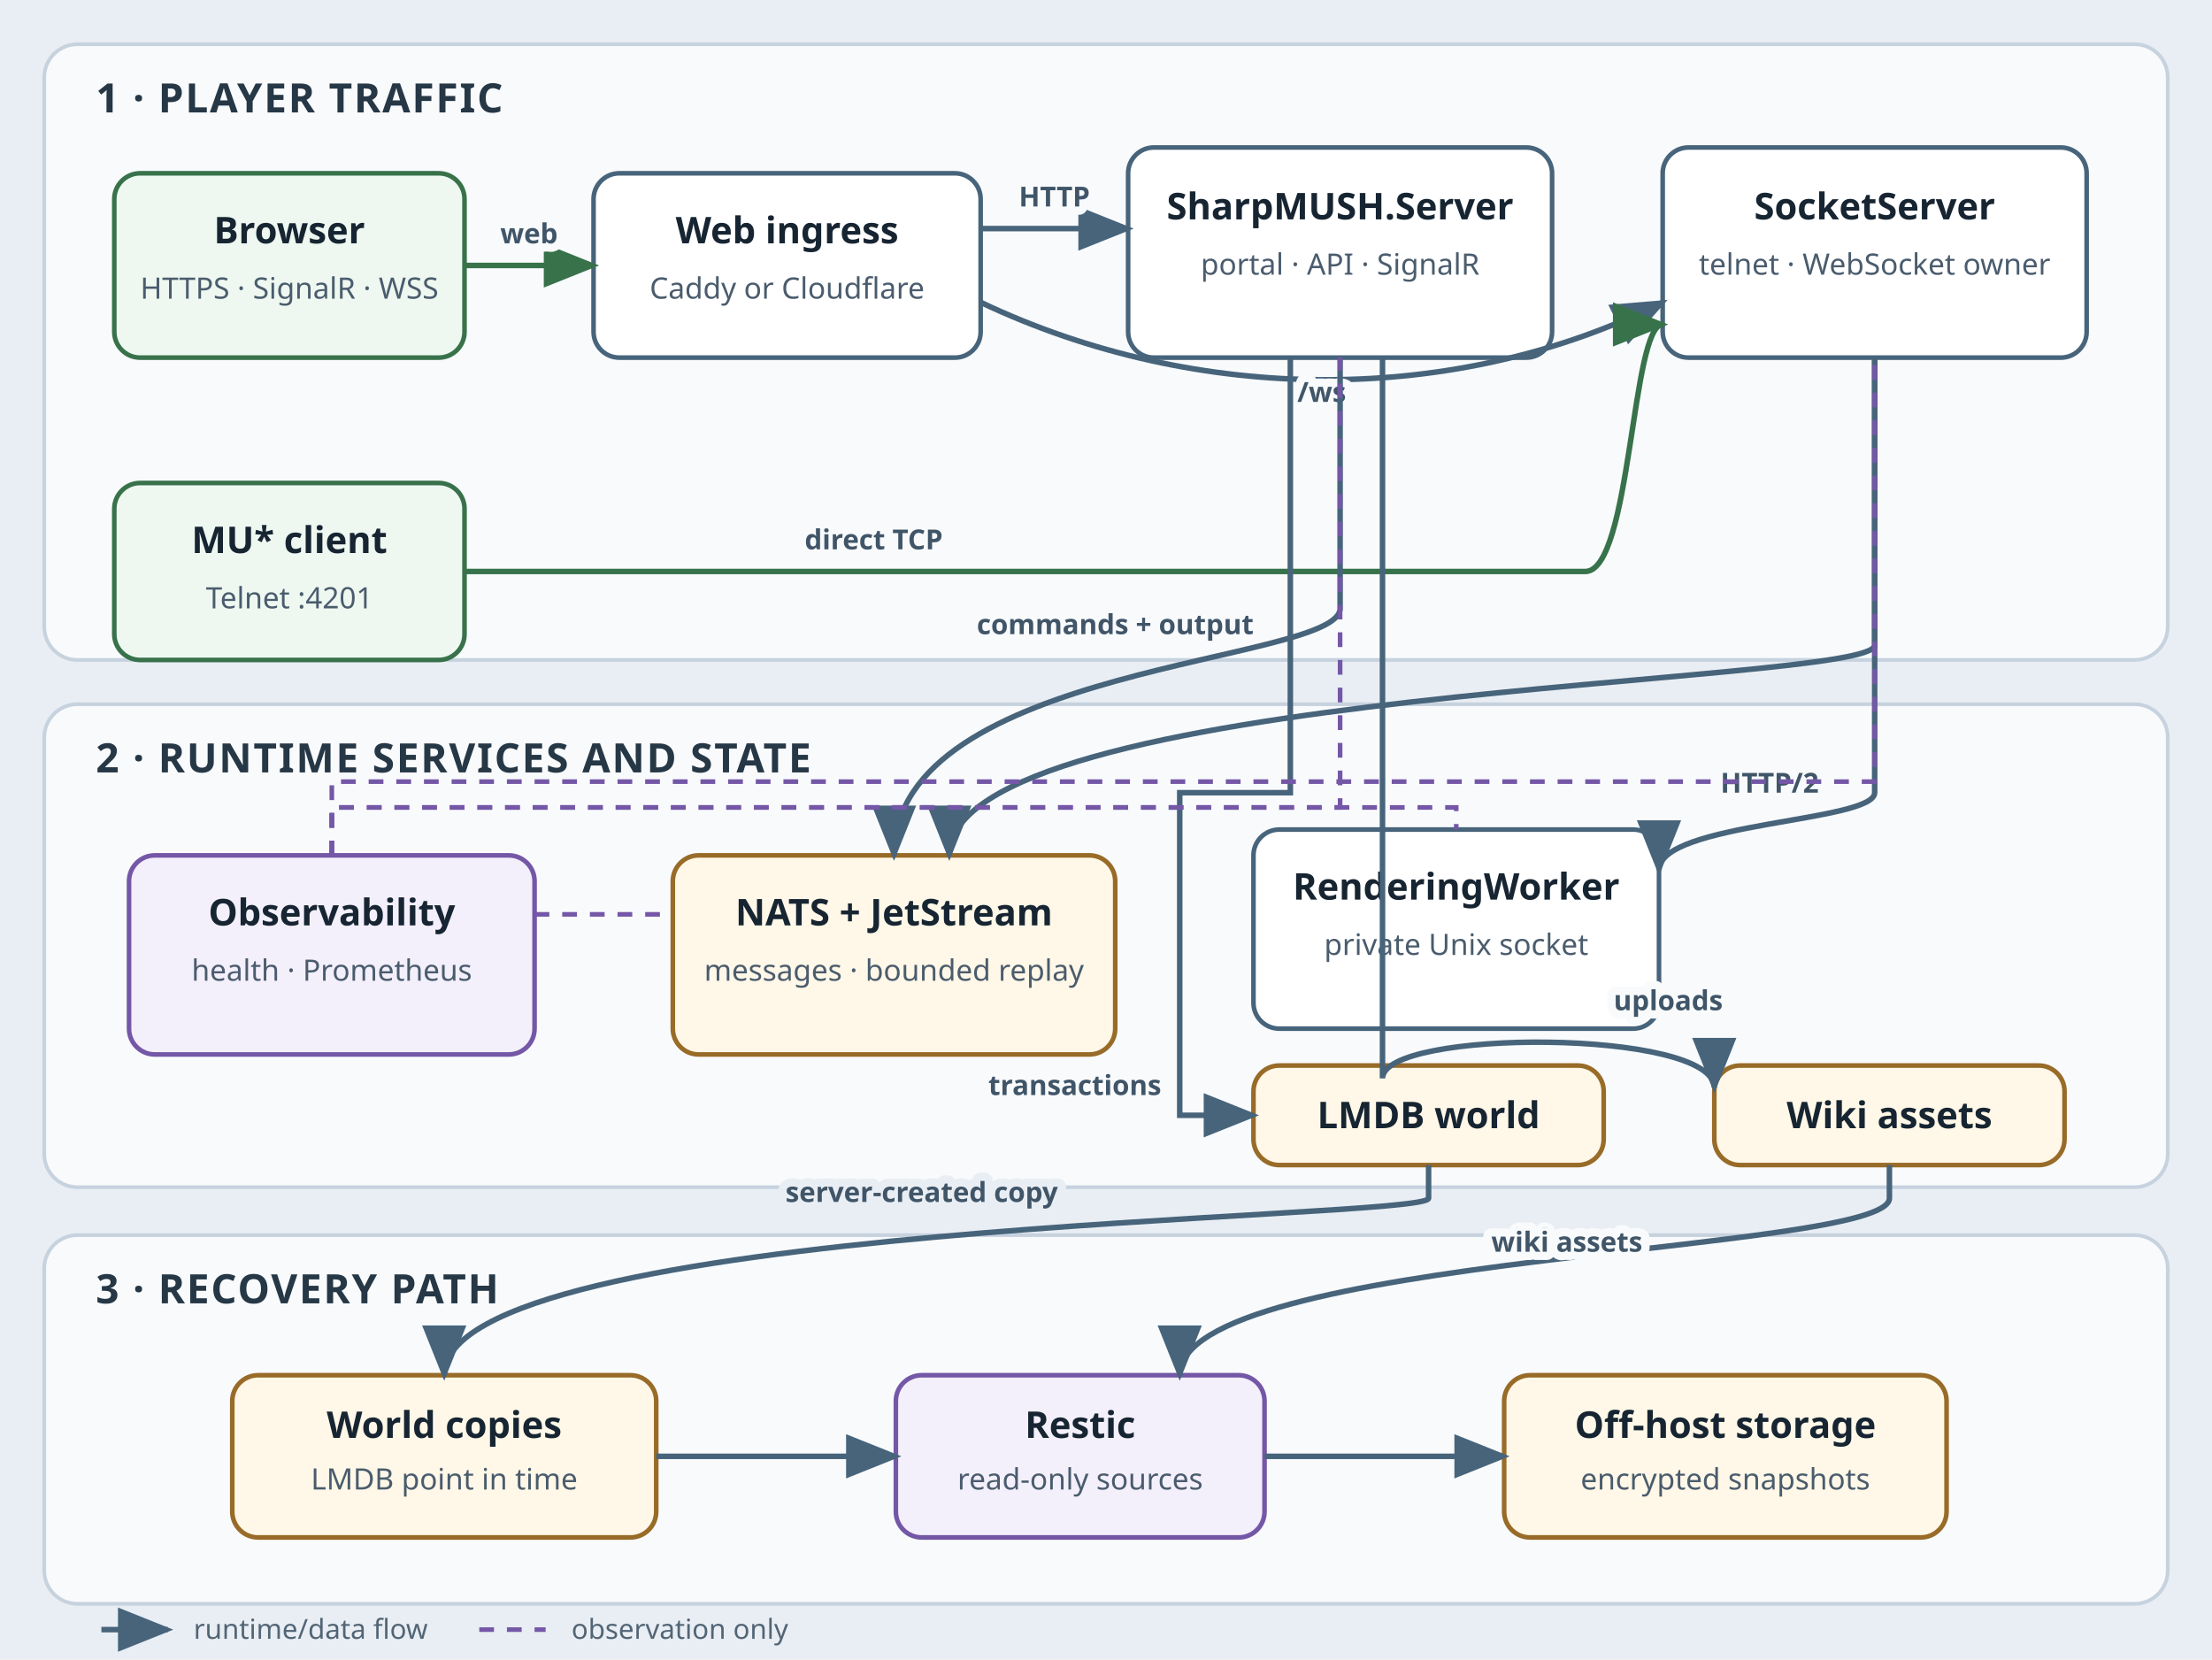
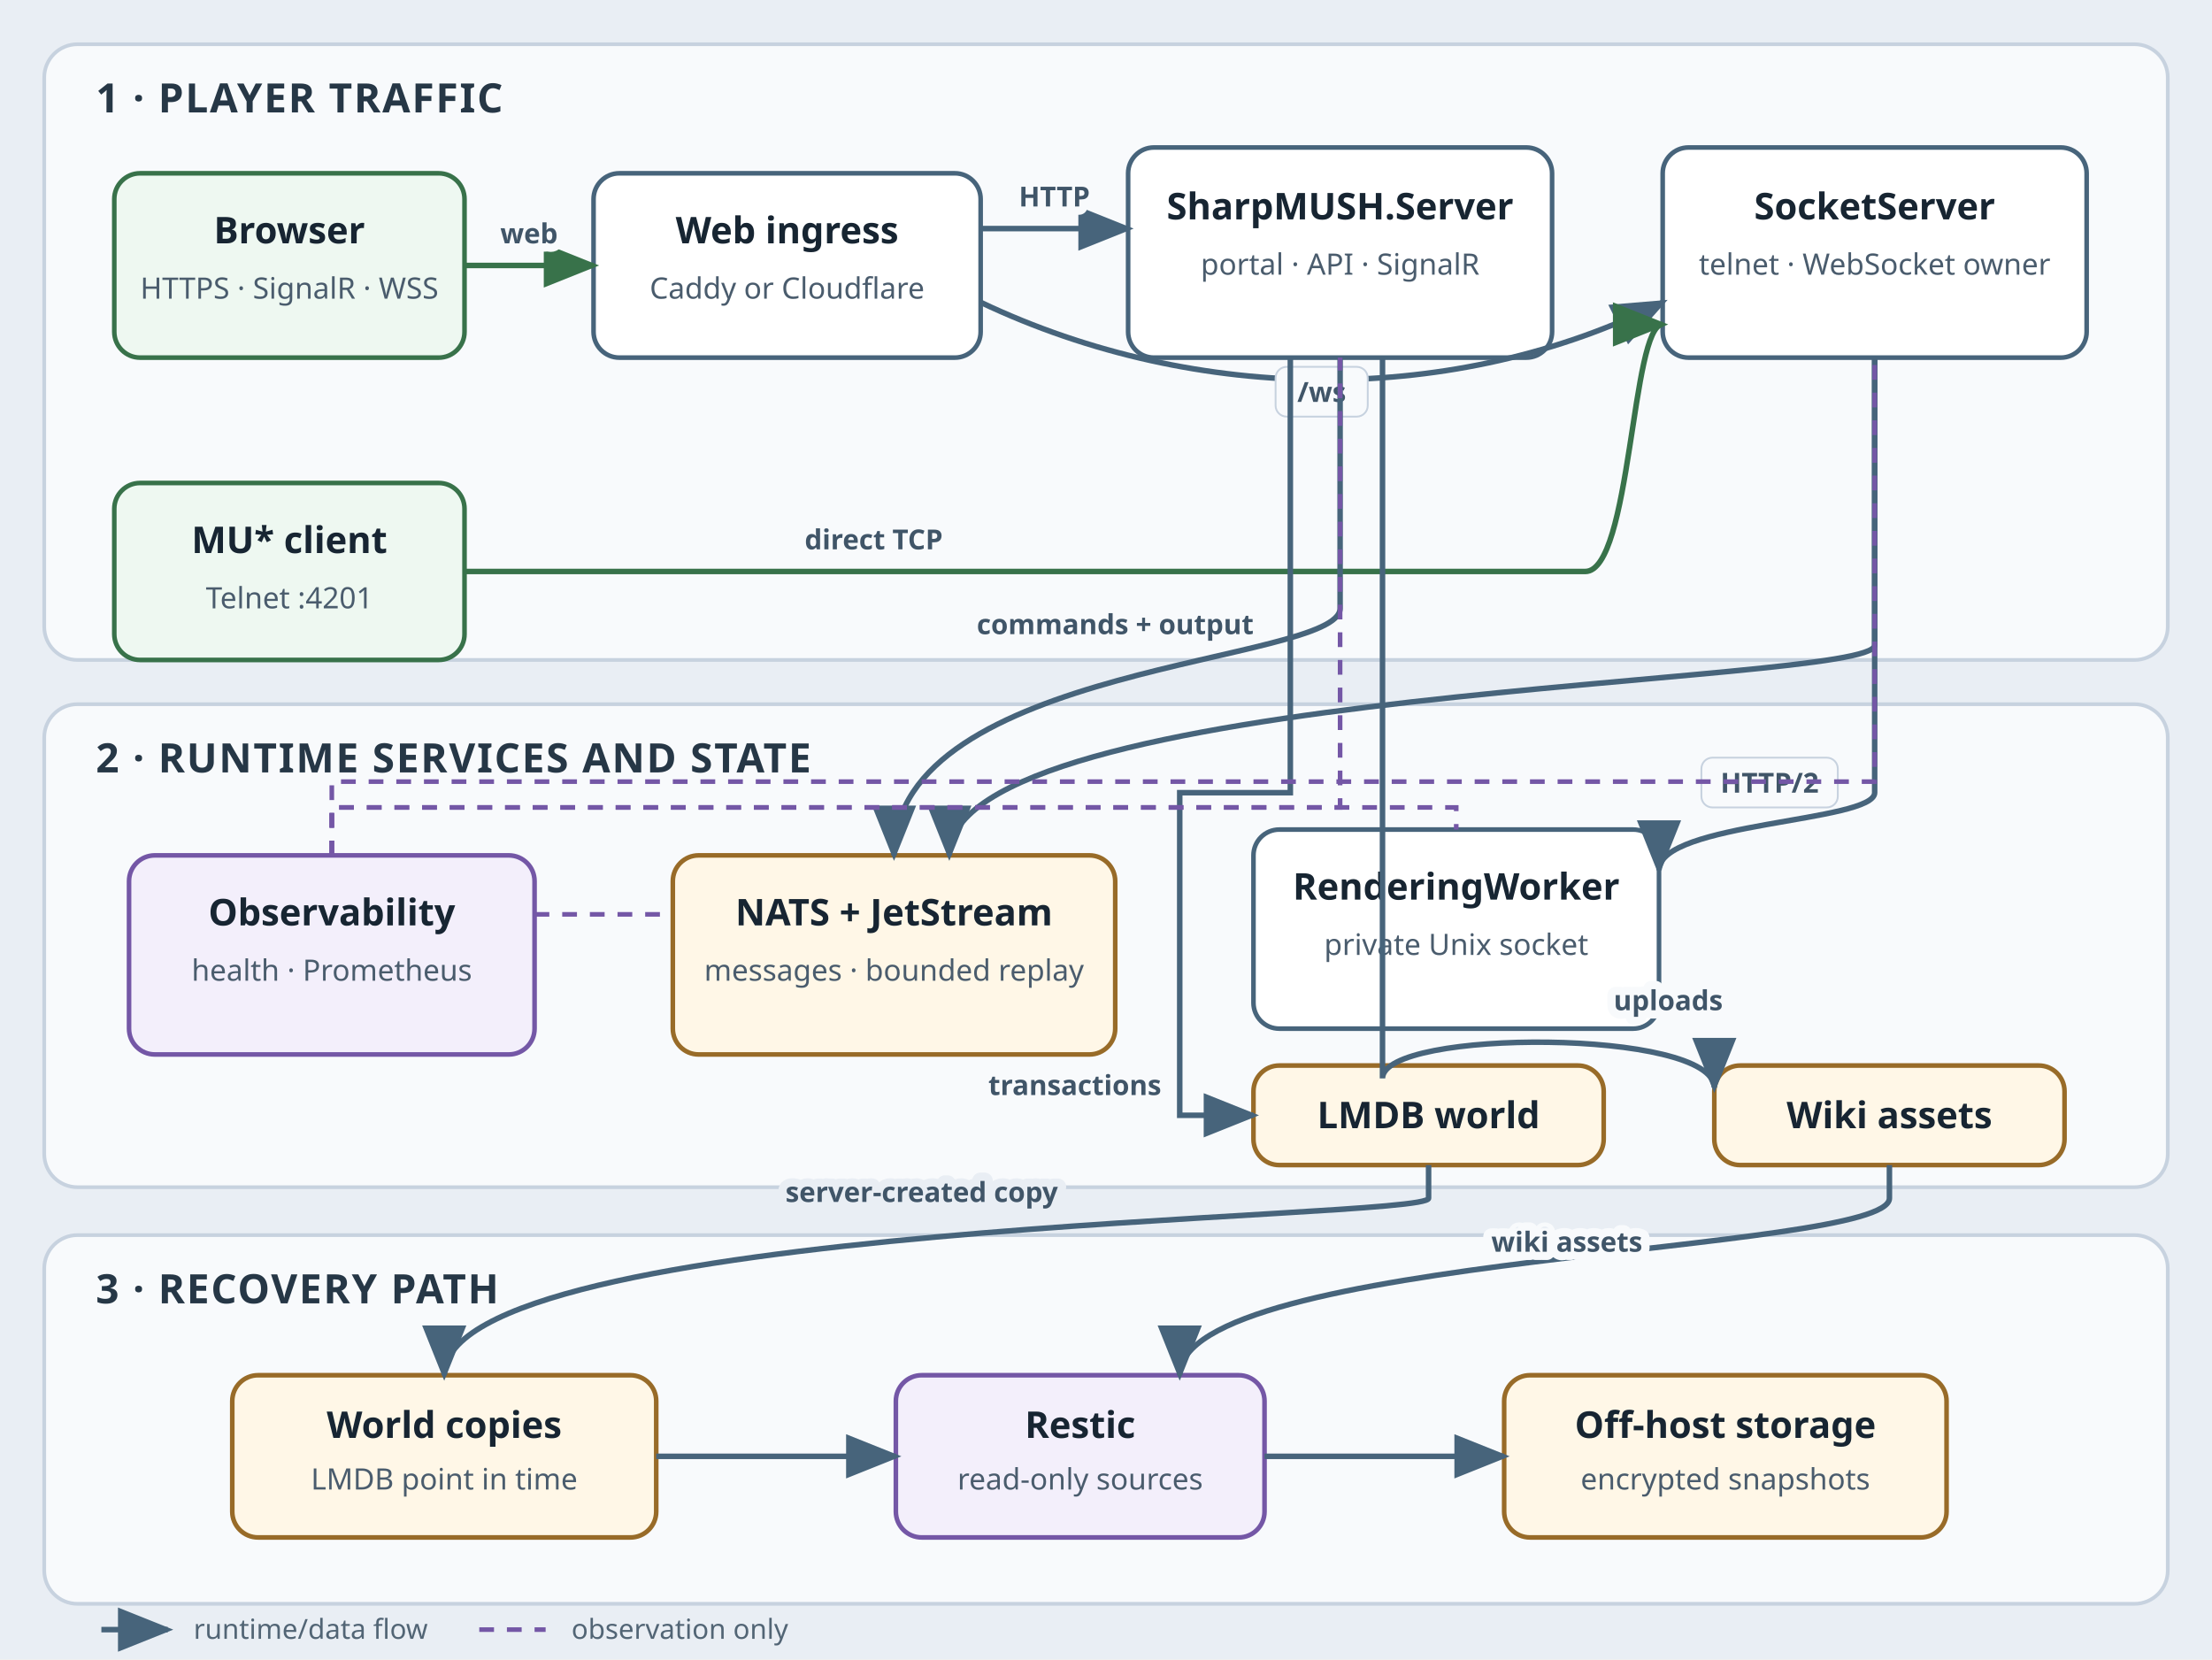
<svg xmlns="http://www.w3.org/2000/svg" width="1200" height="900" viewBox="0 0 1200 900" role="img" aria-labelledby="title desc">
  <defs>
    <marker id="arrow" markerWidth="11" markerHeight="11" refX="9" refY="4" orient="auto">
      <path d="M0,0 L0,8 L10,4 z" fill="#47647b" />
    </marker>
    <marker id="arrow-green" markerWidth="11" markerHeight="11" refX="9" refY="4" orient="auto">
      <path d="M0,0 L0,8 L10,4 z" fill="#38724a" />
    </marker>
    <style>
      .canvas{fill:#e9eef4}.lane{fill:#f8fafc;stroke:#c7d2df;stroke-width:2;rx:18}.lane-title{font:700 22px system-ui,sans-serif;fill:#263746;letter-spacing:.04em}
      .service{fill:#fff;stroke:#47647b;stroke-width:2.5;rx:14}.client{fill:#eef8f1;stroke:#38724a;stroke-width:2.5;rx:14}.state{fill:#fff7e7;stroke:#986b28;stroke-width:2.5;rx:14}.ops{fill:#f3effb;stroke:#7457a6;stroke-width:2.5;rx:14}
-       .name{font:700 20px system-ui,sans-serif;fill:#172532}.detail{font:16px system-ui,sans-serif;fill:#4a5c6d}.edge{fill:none;stroke:#47647b;stroke-width:3;marker-end:url(#arrow)}.edge-green{fill:none;stroke:#38724a;stroke-width:3;marker-end:url(#arrow-green)}.observe{fill:none;stroke:#7457a6;stroke-width:2.5;stroke-dasharray:8 7}.edge-label{font:600 15px system-ui,sans-serif;fill:#405568;paint-order:stroke fill;stroke:#f8fafc;stroke-width:9;stroke-linejoin:round}.gap-label{stroke:#e9eef4}.legend{font:15px system-ui,sans-serif;fill:#526575}
+       .name{font:700 20px system-ui,sans-serif;fill:#172532}.detail{font:16px system-ui,sans-serif;fill:#4a5c6d}.edge{fill:none;stroke:#47647b;stroke-width:3;marker-end:url(#arrow)}.edge-green{fill:none;stroke:#38724a;stroke-width:3;marker-end:url(#arrow-green)}.observe{fill:none;stroke:#7457a6;stroke-width:2.5;stroke-dasharray:8 7}.label-box{fill:#f8fafc;stroke:#c7d2df;stroke-width:1;rx:6}.edge-label{font:600 15px system-ui,sans-serif;fill:#405568;paint-order:stroke fill;stroke:#f8fafc;stroke-width:9;stroke-linejoin:round}.gap-label{stroke:#e9eef4}.legend{font:15px system-ui,sans-serif;fill:#526575}
    </style>
  </defs>
  <rect width="1200" height="900" class="canvas" />
  <rect x="24" y="24" width="1152" height="334" class="lane" />
  <text x="52" y="61" class="lane-title">1 · PLAYER TRAFFIC</text>
  <rect x="62" y="94" width="190" height="100" class="client" />
  <text x="157" y="132" text-anchor="middle" class="name">Browser</text>
  <text x="157" y="162" text-anchor="middle" class="detail">HTTPS · SignalR · WSS</text>
  <rect x="322" y="94" width="210" height="100" class="service" />
  <text x="427" y="132" text-anchor="middle" class="name">Web ingress</text>
  <text x="427" y="162" text-anchor="middle" class="detail">Caddy or Cloudflare</text>
  <rect x="612" y="80" width="230" height="114" class="service" />
  <text x="727" y="119" text-anchor="middle" class="name">SharpMUSH.Server</text>
  <text x="727" y="149" text-anchor="middle" class="detail">portal · API · SignalR</text>
  <rect x="902" y="80" width="230" height="114" class="service" />
  <text x="1017" y="119" text-anchor="middle" class="name">SocketServer</text>
  <text x="1017" y="149" text-anchor="middle" class="detail">telnet · WebSocket owner</text>
  <rect x="62" y="262" width="190" height="96" class="client" />
  <text x="157" y="300" text-anchor="middle" class="name">MU* client</text>
  <text x="157" y="330" text-anchor="middle" class="detail">Telnet :4201</text>
  <path d="M252 144 H322" class="edge-green" />
  <text x="287" y="132" text-anchor="middle" class="edge-label">web</text>
  <path d="M532 124 H612" class="edge" />
  <text x="572" y="112" text-anchor="middle" class="edge-label">HTTP</text>
  <path d="M532 164 C650 220 790 220 902 164" class="edge" />
+   <rect x="692" y="199" width="50" height="27" class="label-box" />
  <text x="717" y="218" text-anchor="middle" class="edge-label">/ws</text>
  <path d="M252 310 H860 C885 310 885 176 902 176" class="edge-green" />
  <text x="474" y="298" text-anchor="middle" class="edge-label">direct TCP</text>
  <rect x="24" y="382" width="1152" height="262" class="lane" />
  <text x="52" y="419" class="lane-title">2 · RUNTIME SERVICES AND STATE</text>
  <rect x="70" y="464" width="220" height="108" class="ops" />
  <text x="180" y="502" text-anchor="middle" class="name">Observability</text>
  <text x="180" y="532" text-anchor="middle" class="detail">health · Prometheus</text>
  <rect x="365" y="464" width="240" height="108" class="state" />
  <text x="485" y="502" text-anchor="middle" class="name">NATS + JetStream</text>
  <text x="485" y="532" text-anchor="middle" class="detail">messages · bounded replay</text>
  <rect x="680" y="450" width="220" height="108" class="service" />
  <text x="790" y="488" text-anchor="middle" class="name">RenderingWorker</text>
  <text x="790" y="518" text-anchor="middle" class="detail">private Unix socket</text>
  <rect x="680" y="578" width="190" height="54" class="state" />
  <text x="775" y="612" text-anchor="middle" class="name">LMDB world</text>
  <rect x="930" y="578" width="190" height="54" class="state" />
  <text x="1025" y="612" text-anchor="middle" class="name">Wiki assets</text>
  <path d="M727 194 V330 C727 360 485 360 485 464" class="edge" />
  <text x="605" y="344" text-anchor="middle" class="edge-label">commands + output</text>
  <path d="M1017 194 V350 C1017 372 515 372 515 464" class="edge" />
  <path d="M1017 194 V430 C1017 446 900 446 900 472" class="edge" />
+   <rect x="923" y="411" width="74" height="27" class="label-box" />
  <text x="960" y="430" text-anchor="middle" class="edge-label">HTTP/2</text>
  <path d="M700 194 V430 H640 V605 H680" class="edge" />
  <text x="630" y="594" text-anchor="end" class="edge-label">transactions</text>
  <path d="M750 194 V585 C750 558 930 558 930 590" class="edge" />
  <text x="905" y="548" text-anchor="middle" class="edge-label">uploads</text>
  <path d="M290 496 H365" class="observe" />
  <path d="M180 464 V438 H790 V450" class="observe" />
  <path d="M180 464 V438 H727 V194" class="observe" />
  <path d="M180 464 V424 H1017 V194" class="observe" />
  <rect x="24" y="670" width="1152" height="200" class="lane" />
  <text x="52" y="707" class="lane-title">3 · RECOVERY PATH</text>
  <rect x="126" y="746" width="230" height="88" class="state" />
  <text x="241" y="780" text-anchor="middle" class="name">World copies</text>
  <text x="241" y="808" text-anchor="middle" class="detail">LMDB point in time</text>
  <rect x="486" y="746" width="200" height="88" class="ops" />
  <text x="586" y="780" text-anchor="middle" class="name">Restic</text>
  <text x="586" y="808" text-anchor="middle" class="detail">read-only sources</text>
  <rect x="816" y="746" width="240" height="88" class="state" />
  <text x="936" y="780" text-anchor="middle" class="name">Off-host storage</text>
  <text x="936" y="808" text-anchor="middle" class="detail">encrypted snapshots</text>
  <path d="M775 632 V650 C775 662 241 662 241 746" class="edge" />
  <text x="500" y="652" text-anchor="middle" class="edge-label gap-label">server-created copy</text>
  <path d="M356 790 H486" class="edge" />
  <path d="M686 790 H816" class="edge" />
  <path d="M1025 632 V650 C1025 680 640 680 640 746" class="edge" />
  <text x="850" y="679" text-anchor="middle" class="edge-label">wiki assets</text>
  <line x1="55" y1="884" x2="91" y2="884" class="edge" />
  <text x="105" y="889" class="legend">runtime/data flow</text>
  <line x1="260" y1="884" x2="296" y2="884" class="observe" />
  <text x="310" y="889" class="legend">observation only</text>
</svg>
